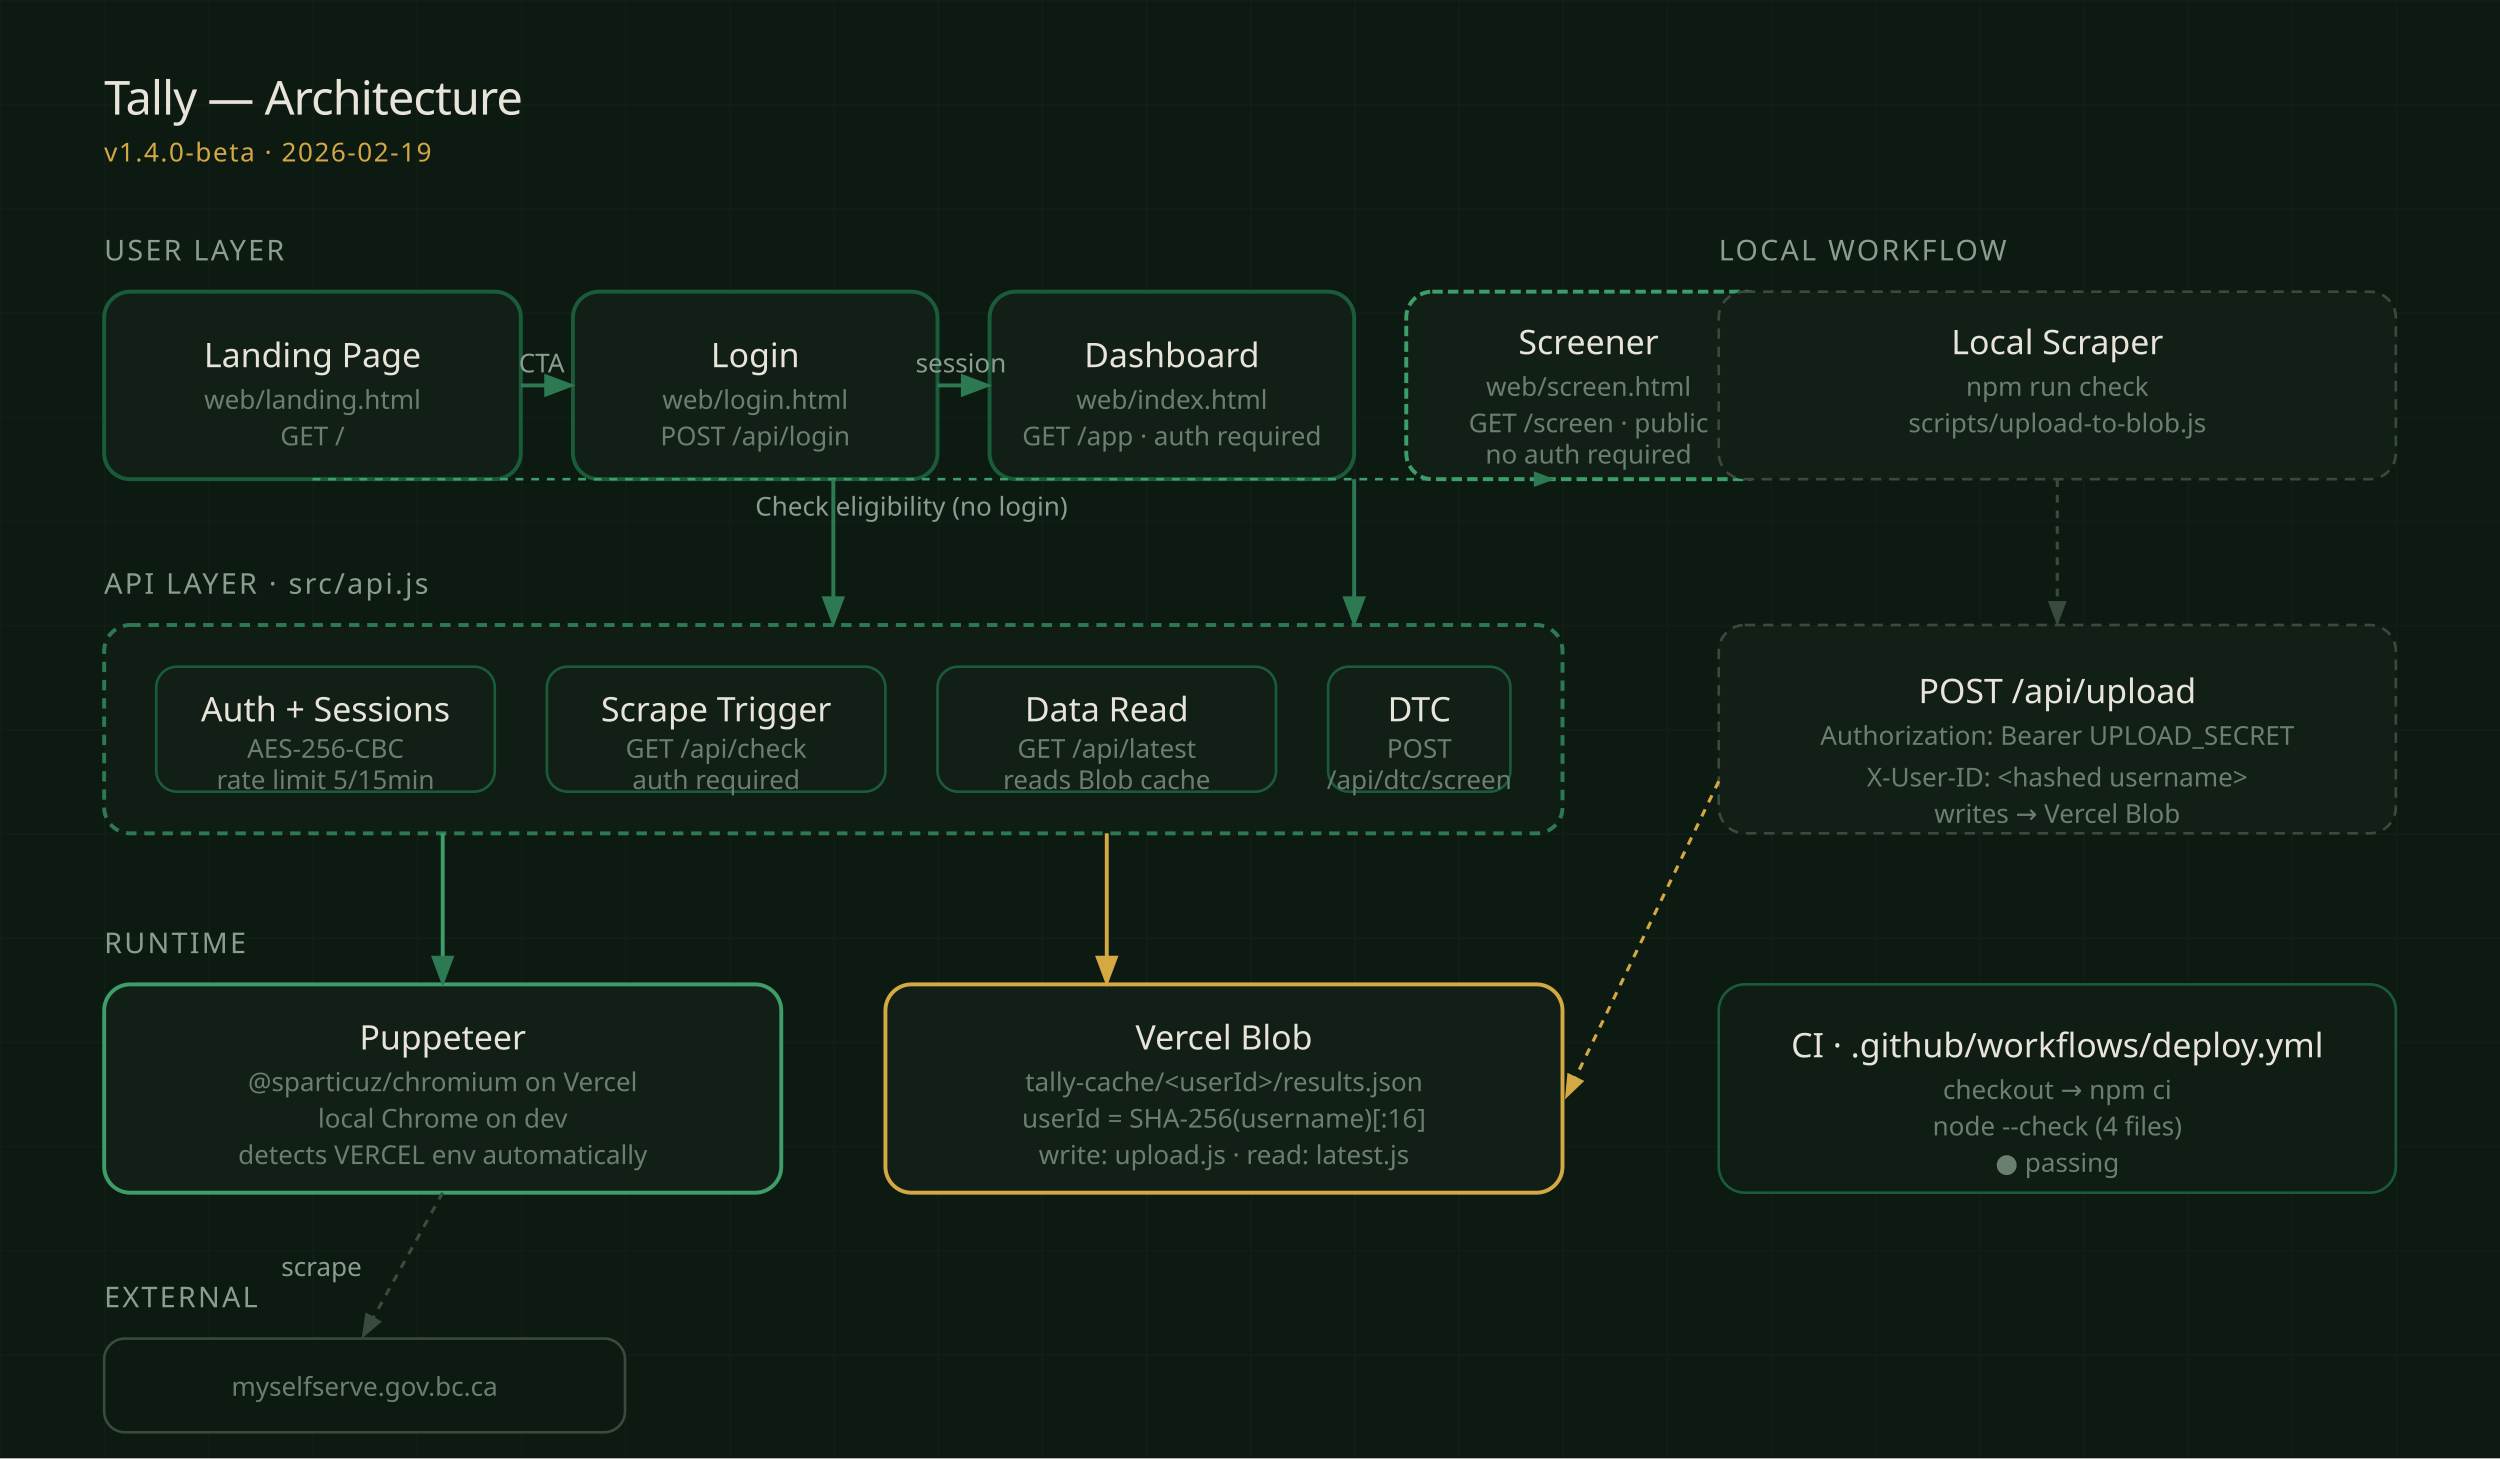
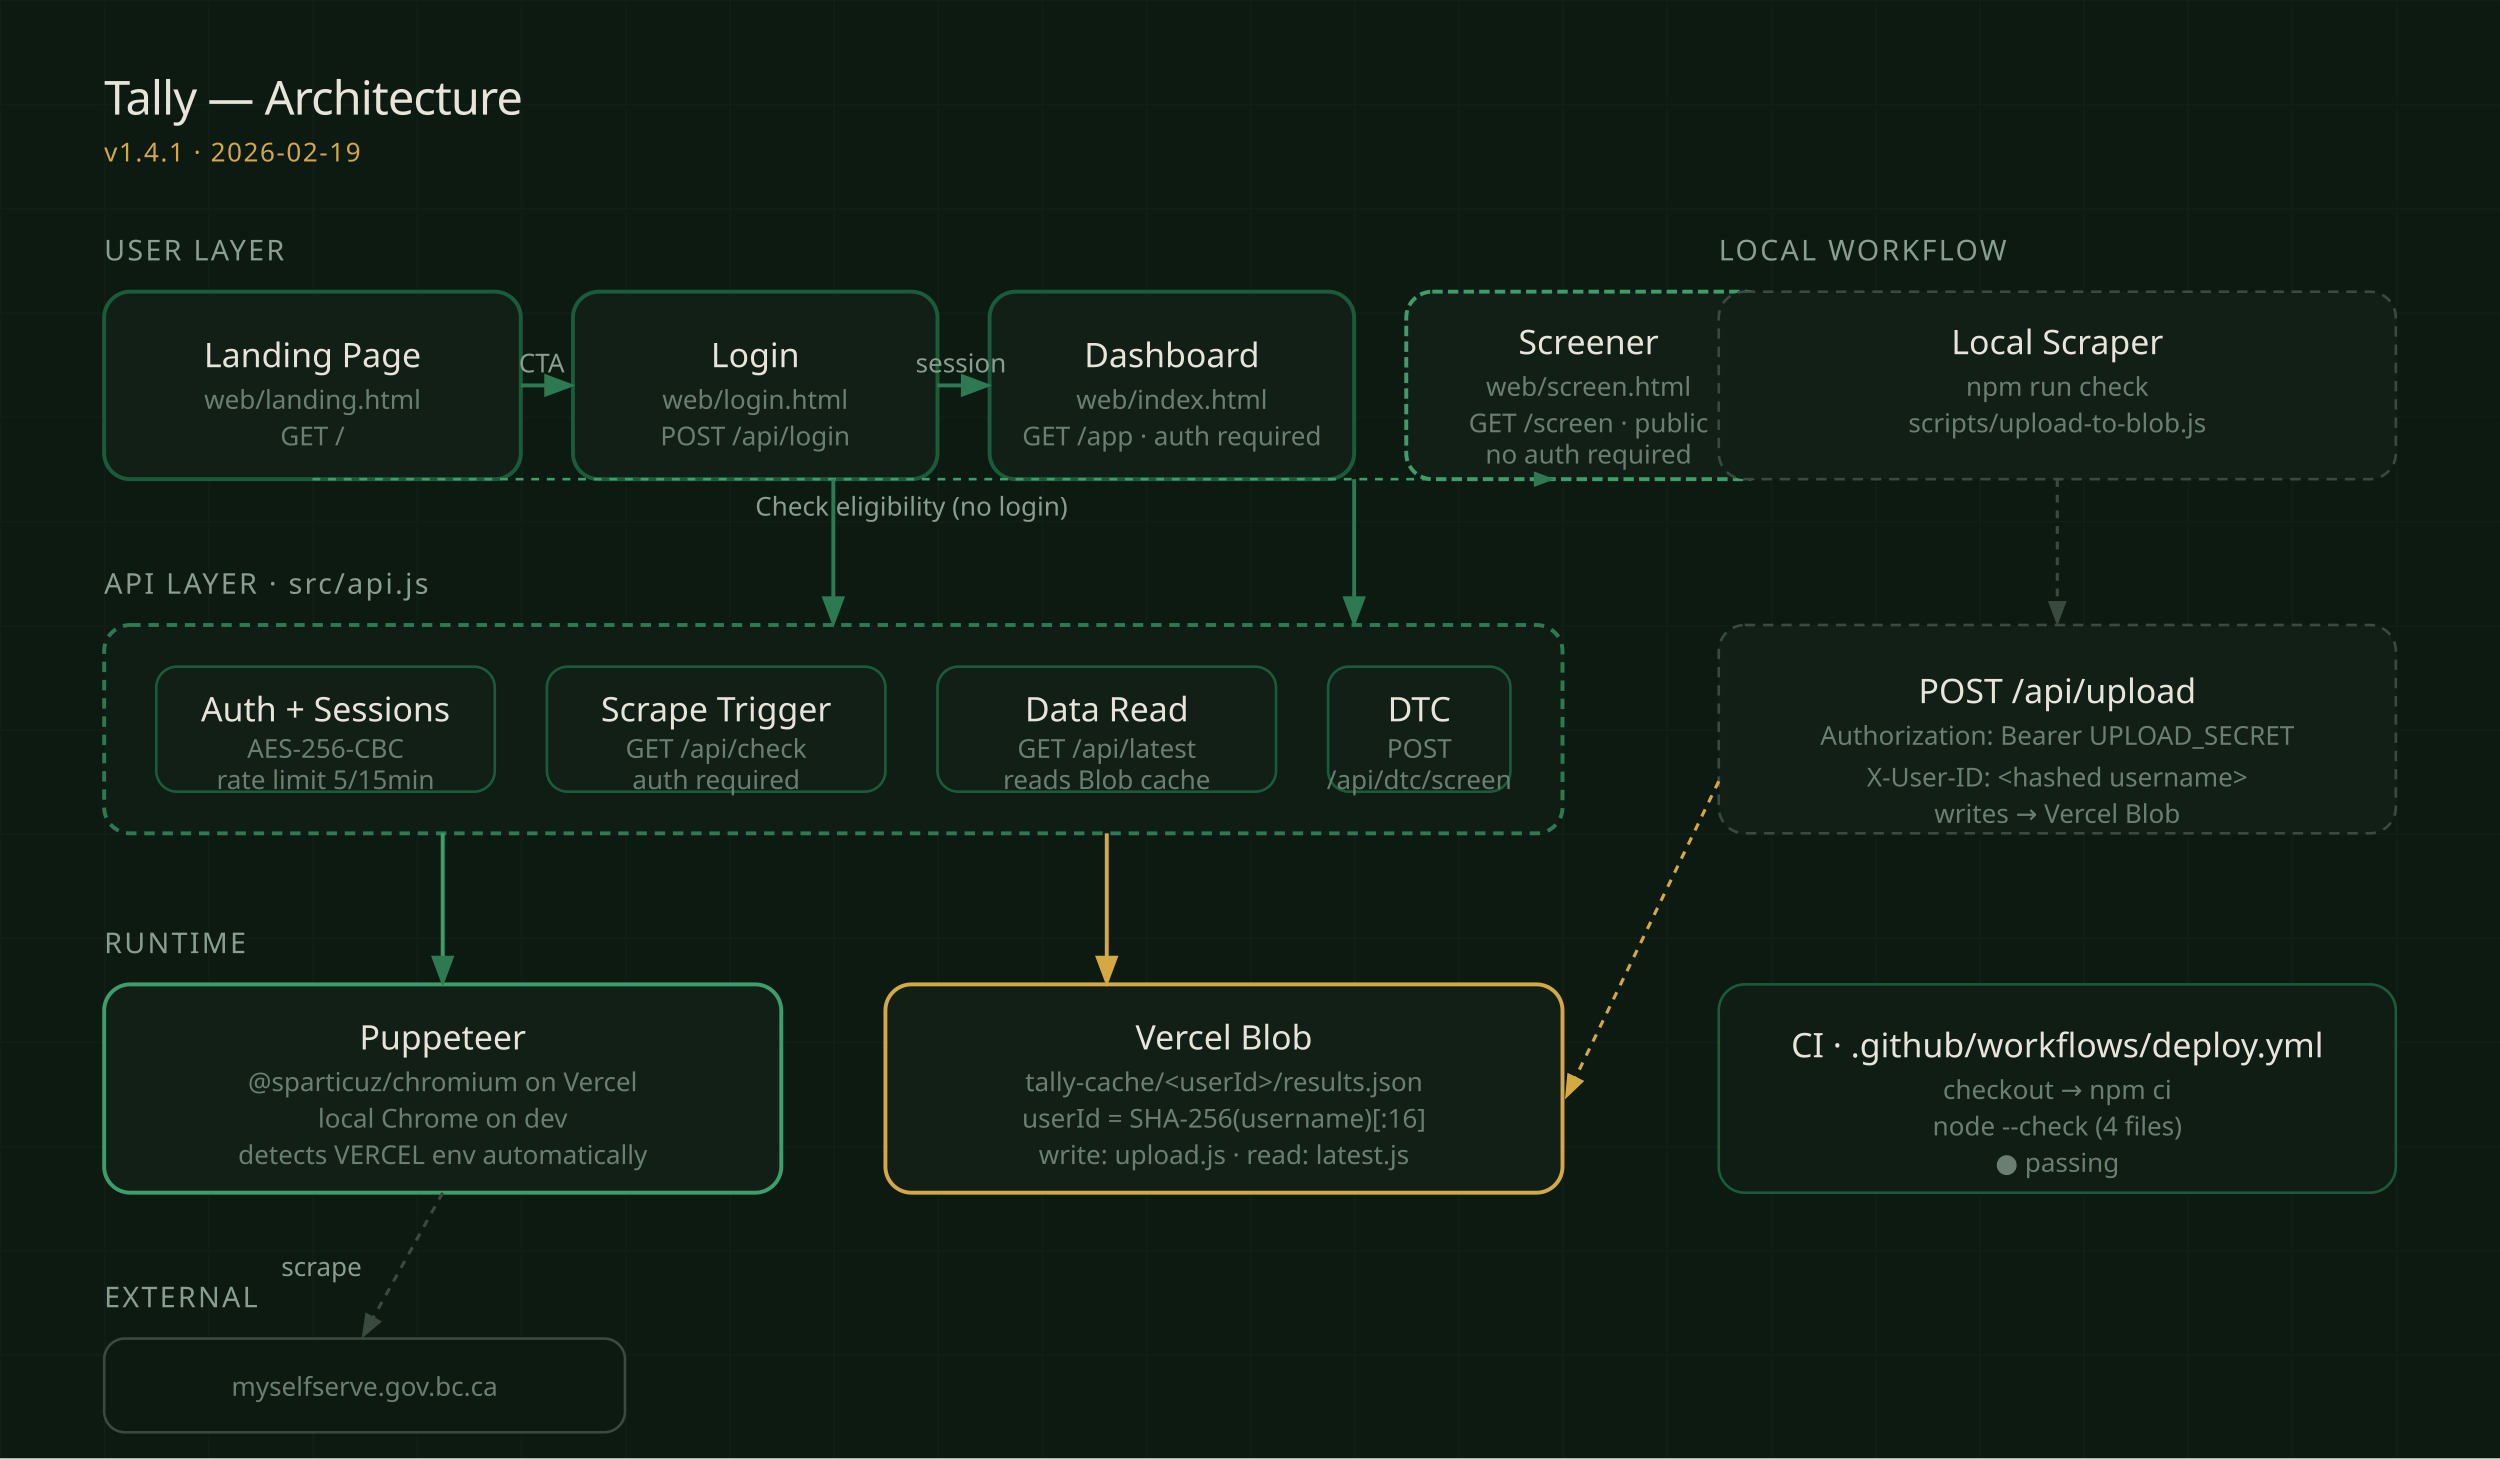
<svg xmlns="http://www.w3.org/2000/svg" viewBox="0 0 960 560" width="960" height="560">
  <defs>
    <style>
      text { font-family: 'DM Sans', 'Segoe UI', sans-serif; }
      .label { font-size: 11px; fill: #8a9e90; letter-spacing: 0.08em; }
      .title { font-size: 13px; fill: #e8e4da; font-weight: 500; }
      .sub { font-size: 10px; fill: #6b7f70; }
      .arrow-label { font-size: 10px; fill: #8a9e90; }
      .version { font-size: 10px; fill: #d4a843; letter-spacing: 0.06em; }
    </style>
    <marker id="arrow" markerWidth="8" markerHeight="8" refX="6" refY="3" orient="auto">
      <path d="M0,0 L0,6 L8,3 z" fill="#2d7a52" />
    </marker>
    <marker id="arrow-muted" markerWidth="8" markerHeight="8" refX="6" refY="3" orient="auto">
      <path d="M0,0 L0,6 L8,3 z" fill="#3a4a3e" />
    </marker>
    <marker id="arrow-amber" markerWidth="8" markerHeight="8" refX="6" refY="3" orient="auto">
      <path d="M0,0 L0,6 L8,3 z" fill="#d4a843" />
    </marker>
  </defs>
  <rect width="960" height="560" fill="#0c1a12" />
  <pattern id="grid" width="40" height="40" patternUnits="userSpaceOnUse">
    <path d="M 40 0 L 0 0 0 40" fill="none" stroke="rgba(255,255,255,0.02)" stroke-width="1" />
  </pattern>
  <rect width="960" height="560" fill="url(#grid)" />
  <text x="40" y="44" font-family="'DM Sans','Segoe UI',sans-serif" font-size="18" fill="#e8e4da" font-weight="400" letter-spacing="-0.02em">Tally — Architecture</text>
-   <text x="40" y="62" class="version">v1.4.0-beta · 2026-02-19</text>
+   <text x="40" y="62" class="version">v1.4.1 · 2026-02-19</text>
  <text x="40" y="100" class="label">USER LAYER</text>
  <rect x="40" y="112" width="160" height="72" rx="10" fill="#111f16" stroke="#1a5c3a" stroke-width="1.5" />
  <text x="120" y="141" text-anchor="middle" class="title">Landing Page</text>
  <text x="120" y="157" text-anchor="middle" class="sub">web/landing.html</text>
  <text x="120" y="171" text-anchor="middle" class="sub">GET /</text>
  <rect x="220" y="112" width="140" height="72" rx="10" fill="#111f16" stroke="#1a5c3a" stroke-width="1.5" />
  <text x="290" y="141" text-anchor="middle" class="title">Login</text>
  <text x="290" y="157" text-anchor="middle" class="sub">web/login.html</text>
  <text x="290" y="171" text-anchor="middle" class="sub">POST /api/login</text>
  <rect x="380" y="112" width="140" height="72" rx="10" fill="#111f16" stroke="#1a5c3a" stroke-width="1.5" />
  <text x="450" y="141" text-anchor="middle" class="title">Dashboard</text>
  <text x="450" y="157" text-anchor="middle" class="sub">web/index.html</text>
  <text x="450" y="171" text-anchor="middle" class="sub">GET /app · auth required</text>
  <rect x="540" y="112" width="140" height="72" rx="10" fill="#111f16" stroke="#3d9e6a" stroke-width="1.5" stroke-dasharray="4,2" />
  <text x="610" y="136" text-anchor="middle" class="title">Screener</text>
  <text x="610" y="152" text-anchor="middle" class="sub">web/screen.html</text>
  <text x="610" y="166" text-anchor="middle" class="sub">GET /screen · public</text>
  <text x="610" y="178" text-anchor="middle" class="sub" fill="#3d9e6a">no auth required</text>
  <line x1="200" y1="148" x2="218" y2="148" stroke="#2d7a52" stroke-width="1.5" marker-end="url(#arrow)" />
  <text x="208" y="143" text-anchor="middle" class="arrow-label">CTA</text>
  <line x1="360" y1="148" x2="378" y2="148" stroke="#2d7a52" stroke-width="1.5" marker-end="url(#arrow)" />
  <text x="369" y="143" text-anchor="middle" class="arrow-label">session</text>
  <line x1="120" y1="184" x2="595" y2="184" stroke="#3d9e6a" stroke-width="1" stroke-dasharray="3,3" marker-end="url(#arrow)" />
  <text x="350" y="198" text-anchor="middle" class="arrow-label" fill="#3d9e6a">Check eligibility (no login)</text>
  <text x="40" y="228" class="label">API LAYER · src/api.js</text>
  <rect x="40" y="240" width="560" height="80" rx="10" fill="#0f1d14" stroke="#2d7a52" stroke-width="1.5" stroke-dasharray="4,3" />
  <rect x="60" y="256" width="130" height="48" rx="8" fill="#111f16" stroke="#1a5c3a" stroke-width="1" />
  <text x="125" y="277" text-anchor="middle" class="title" font-size="11">Auth + Sessions</text>
  <text x="125" y="291" text-anchor="middle" class="sub">AES-256-CBC</text>
  <text x="125" y="303" text-anchor="middle" class="sub">rate limit 5/15min</text>
  <rect x="210" y="256" width="130" height="48" rx="8" fill="#111f16" stroke="#1a5c3a" stroke-width="1" />
  <text x="275" y="277" text-anchor="middle" class="title" font-size="11">Scrape Trigger</text>
  <text x="275" y="291" text-anchor="middle" class="sub">GET /api/check</text>
  <text x="275" y="303" text-anchor="middle" class="sub">auth required</text>
  <rect x="360" y="256" width="130" height="48" rx="8" fill="#111f16" stroke="#1a5c3a" stroke-width="1" />
  <text x="425" y="277" text-anchor="middle" class="title" font-size="11">Data Read</text>
  <text x="425" y="291" text-anchor="middle" class="sub">GET /api/latest</text>
  <text x="425" y="303" text-anchor="middle" class="sub">reads Blob cache</text>
  <rect x="510" y="256" width="70" height="48" rx="8" fill="#111f16" stroke="#1a5c3a" stroke-width="1" />
  <text x="545" y="277" text-anchor="middle" class="title" font-size="11">DTC</text>
  <text x="545" y="291" text-anchor="middle" class="sub">POST</text>
  <text x="545" y="303" text-anchor="middle" class="sub">/api/dtc/screen</text>
  <line x1="320" y1="184" x2="320" y2="238" stroke="#2d7a52" stroke-width="1.5" marker-end="url(#arrow)" />
  <line x1="520" y1="184" x2="520" y2="238" stroke="#2d7a52" stroke-width="1.5" marker-end="url(#arrow)" />
  <text x="40" y="366" class="label">RUNTIME</text>
  <rect x="40" y="378" width="260" height="80" rx="10" fill="#111f16" stroke="#3d9e6a" stroke-width="1.5" />
  <text x="170" y="403" text-anchor="middle" class="title">Puppeteer</text>
  <text x="170" y="419" text-anchor="middle" class="sub">@sparticuz/chromium on Vercel</text>
  <text x="170" y="433" text-anchor="middle" class="sub">local Chrome on dev</text>
  <text x="170" y="447" text-anchor="middle" class="sub">detects VERCEL env automatically</text>
  <rect x="340" y="378" width="260" height="80" rx="10" fill="#111f16" stroke="#d4a843" stroke-width="1.5" />
  <text x="470" y="403" text-anchor="middle" class="title">Vercel Blob</text>
  <text x="470" y="419" text-anchor="middle" class="sub">tally-cache/&lt;userId&gt;/results.json</text>
  <text x="470" y="433" text-anchor="middle" class="sub">userId = SHA-256(username)[:16]</text>
  <text x="470" y="447" text-anchor="middle" class="sub">write: upload.js · read: latest.js</text>
  <line x1="170" y1="320" x2="170" y2="376" stroke="#3d9e6a" stroke-width="1.5" marker-end="url(#arrow)" />
  <line x1="425" y1="320" x2="425" y2="376" stroke="#d4a843" stroke-width="1.5" marker-end="url(#arrow-amber)" />
  <text x="40" y="502" class="label">EXTERNAL</text>
  <rect x="40" y="514" width="200" height="36" rx="8" fill="#0c1a12" stroke="#3a4a3e" stroke-width="1" />
  <text x="140" y="536" text-anchor="middle" class="sub" font-size="11" fill="#6b7f70">myselfserve.gov.bc.ca</text>
  <line x1="170" y1="458" x2="140" y2="512" stroke="#3a4a3e" stroke-width="1.2" stroke-dasharray="3,3" marker-end="url(#arrow-muted)" />
  <text x="108" y="490" class="arrow-label">scrape</text>
  <text x="660" y="100" class="label">LOCAL WORKFLOW</text>
  <rect x="660" y="112" width="260" height="72" rx="10" fill="#111f16" stroke="#3a4a3e" stroke-width="1" stroke-dasharray="4,3" />
  <text x="790" y="136" text-anchor="middle" class="title" font-size="12">Local Scraper</text>
  <text x="790" y="152" text-anchor="middle" class="sub">npm run check</text>
  <text x="790" y="166" text-anchor="middle" class="sub">scripts/upload-to-blob.js</text>
  <rect x="660" y="240" width="260" height="80" rx="10" fill="#111f16" stroke="#3a4a3e" stroke-width="1" stroke-dasharray="4,3" />
  <text x="790" y="270" text-anchor="middle" class="title" font-size="12">POST /api/upload</text>
  <text x="790" y="286" text-anchor="middle" class="sub">Authorization: Bearer UPLOAD_SECRET</text>
  <text x="790" y="302" text-anchor="middle" class="sub">X-User-ID: &lt;hashed username&gt;</text>
  <text x="790" y="316" text-anchor="middle" class="sub">writes → Vercel Blob</text>
  <line x1="790" y1="184" x2="790" y2="238" stroke="#3a4a3e" stroke-width="1.2" stroke-dasharray="3,3" marker-end="url(#arrow-muted)" />
  <line x1="660" y1="300" x2="602" y2="420" stroke="#d4a843" stroke-width="1.2" stroke-dasharray="3,3" marker-end="url(#arrow-amber)" />
  <rect x="660" y="378" width="260" height="80" rx="10" fill="#0f1d14" stroke="#1a5c3a" stroke-width="1" />
  <text x="790" y="406" text-anchor="middle" class="title" font-size="12">CI · .github/workflows/deploy.yml</text>
  <text x="790" y="422" text-anchor="middle" class="sub">checkout → npm ci</text>
  <text x="790" y="436" text-anchor="middle" class="sub">node --check (4 files)</text>
  <text x="790" y="450" text-anchor="middle" class="sub" fill="#3d9e6a">● passing</text>
</svg>
